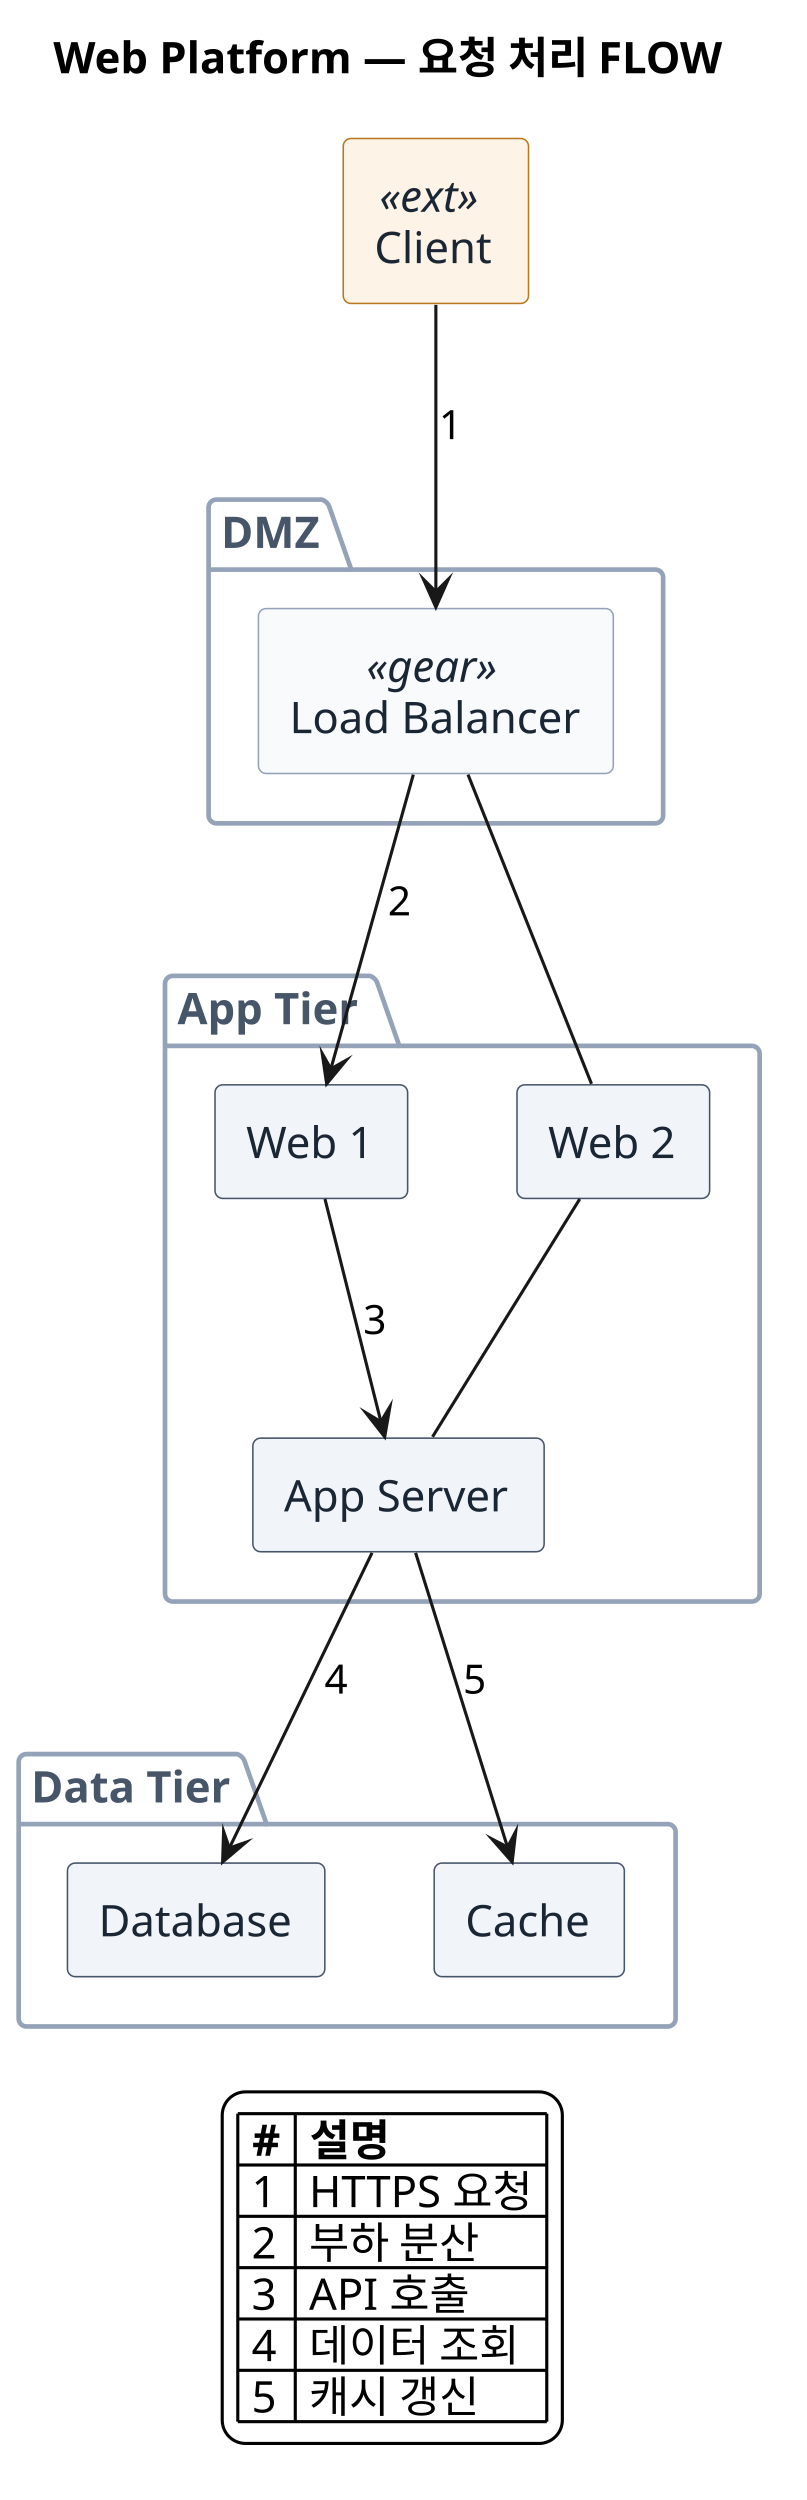
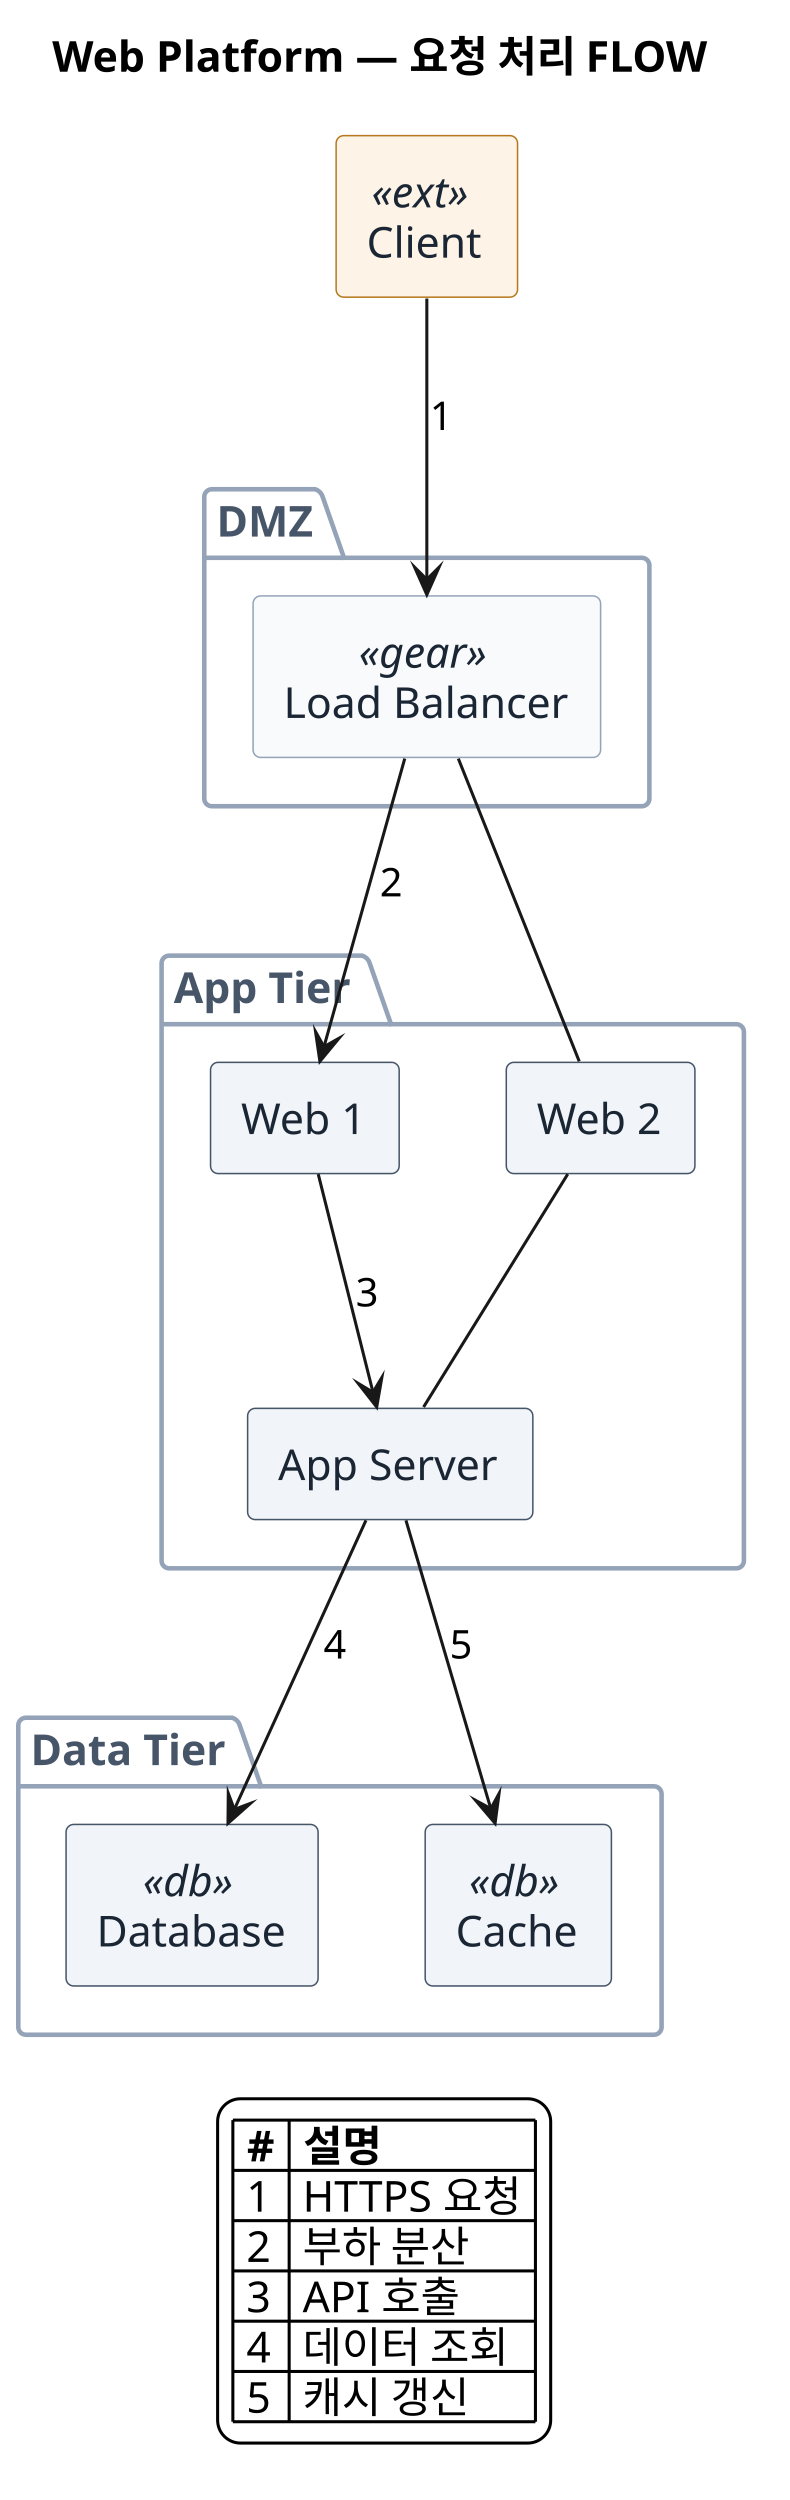
- <svg xmlns="http://www.w3.org/2000/svg" contentStyleType="text/css" data-diagram-type="DESCRIPTION" height="803px" preserveAspectRatio="none" style="width:259px;height:803px;background:#FFFFFF;" version="1.1" viewBox="0 0 259 803" width="259px" zoomAndPan="magnify">
+ <svg xmlns="http://www.w3.org/2000/svg" contentStyleType="text/css" data-diagram-type="DESCRIPTION" height="820px" preserveAspectRatio="none" style="width:259px;height:820px;background:#FFFFFF;" version="1.1" viewBox="0 0 259 820" width="259px" zoomAndPan="magnify">
  <defs />
  <g>
    <g class="title" data-source-line="65">
      <text fill="#000000" font-family="sans-serif" font-size="14" font-weight="700" lengthAdjust="spacing" textLength="217.732" x="17.134" y="23.535">Web Platform — 요청 처리 FLOW</text>
    </g>
    <g class="cluster" data-qualified-name="DMZ" data-source-line="67" id="ent0001">
      <path d="M69.5,160.468 L103.333,160.468 A3.75,3.75 0 0 1 105.833,162.968 L112.833,182.957 L210.5,182.957 A2.5,2.5 0 0 1 213,185.457 L213,261.948 A2.5,2.5 0 0 1 210.5,264.448 L69.5,264.448 A2.5,2.5 0 0 1 67,261.948 L67,162.968 A2.5,2.5 0 0 1 69.5,160.468" fill="none" style="stroke:#94A3B8;stroke-width:1.5;" />
      <line style="stroke:#94A3B8;stroke-width:1.5;" x1="67" x2="112.833" y1="182.957" y2="182.957" />
      <text fill="#475569" font-family="sans-serif" font-size="14" font-weight="700" lengthAdjust="spacing" textLength="32.833" x="71" y="176.003">DMZ</text>
    </g>
    <g class="cluster" data-qualified-name="App Tier" data-source-line="70" id="ent0003">
      <path d="M55.5,313.448 L118.755,313.448 A3.75,3.75 0 0 1 121.255,315.948 L128.255,335.937 L241.5,335.937 A2.5,2.5 0 0 1 244,338.437 L244,511.918 A2.5,2.5 0 0 1 241.5,514.418 L55.5,514.418 A2.5,2.5 0 0 1 53,511.918 L53,315.948 A2.5,2.5 0 0 1 55.5,313.448" fill="none" style="stroke:#94A3B8;stroke-width:1.5;" />
      <line style="stroke:#94A3B8;stroke-width:1.5;" x1="53" x2="128.255" y1="335.937" y2="335.937" />
      <text fill="#475569" font-family="sans-serif" font-size="14" font-weight="700" lengthAdjust="spacing" textLength="62.255" x="57" y="328.983">App Tier</text>
    </g>
    <g class="cluster" data-qualified-name="Data Tier" data-source-line="75" id="ent0007">
-       <path d="M8.5,563.418 L76.13,563.418 A3.75,3.75 0 0 1 78.63,565.918 L85.63,585.907 L214.5,585.907 A2.5,2.5 0 0 1 217,588.407 L217,648.408 A2.5,2.5 0 0 1 214.5,650.908 L8.5,650.908 A2.5,2.5 0 0 1 6,648.408 L6,565.918 A2.5,2.5 0 0 1 8.5,563.418" fill="none" style="stroke:#94A3B8;stroke-width:1.5;" />
+       <path d="M8.5,563.418 L76.13,563.418 A3.75,3.75 0 0 1 78.63,565.918 L85.63,585.907 L214.5,585.907 A2.5,2.5 0 0 1 217,588.407 L217,664.898 A2.5,2.5 0 0 1 214.5,667.398 L8.5,667.398 A2.5,2.5 0 0 1 6,664.898 L6,565.918 A2.5,2.5 0 0 1 8.5,563.418" fill="none" style="stroke:#94A3B8;stroke-width:1.5;" />
      <line style="stroke:#94A3B8;stroke-width:1.5;" x1="6" x2="85.63" y1="585.907" y2="585.907" />
      <text fill="#475569" font-family="sans-serif" font-size="14" font-weight="700" lengthAdjust="spacing" textLength="66.63" x="10" y="578.953">Data Tier</text>
    </g>
    <g class="entity" data-qualified-name="DMZ.lb" data-source-line="68" id="ent0002">
      <rect fill="#F8FAFC" height="52.977" rx="2.5" ry="2.5" style="stroke:#94A3B8;stroke-width:0.5;" width="113.987" x="83.01" y="195.468" />
      <text fill="#1B2635" font-family="sans-serif" font-size="14" font-style="italic" lengthAdjust="spacing" textLength="44.659" x="117.674" y="219.003">«gear»</text>
      <text fill="#1B2635" font-family="sans-serif" font-size="14" lengthAdjust="spacing" textLength="93.987" x="93.01" y="235.492">Load Balancer</text>
    </g>
    <g class="entity" data-qualified-name="App Tier.web1" data-source-line="71" id="ent0004">
      <rect fill="#F1F5F9" height="36.488" rx="2.5" ry="2.5" style="stroke:#475569;stroke-width:0.5;" width="61.87" x="69.06" y="348.448" />
      <text fill="#1B2635" font-family="sans-serif" font-size="14" lengthAdjust="spacing" textLength="41.87" x="79.06" y="371.983">Web 1</text>
    </g>
    <g class="entity" data-qualified-name="App Tier.web2" data-source-line="72" id="ent0005">
      <rect fill="#F1F5F9" height="36.488" rx="2.5" ry="2.5" style="stroke:#475569;stroke-width:0.5;" width="61.87" x="166.06" y="348.448" />
      <text fill="#1B2635" font-family="sans-serif" font-size="14" lengthAdjust="spacing" textLength="41.87" x="176.06" y="371.983">Web 2</text>
    </g>
    <g class="entity" data-qualified-name="App Tier.app1" data-source-line="73" id="ent0006">
-       <rect fill="#F1F5F9" height="36.488" rx="2.5" ry="2.5" style="stroke:#475569;stroke-width:0.5;" width="93.555" x="81.22" y="461.928" />
-       <text fill="#1B2635" font-family="sans-serif" font-size="14" lengthAdjust="spacing" textLength="73.555" x="91.22" y="485.463">App Server</text>
+       <rect fill="#F1F5F9" height="36.488" rx="2.5" ry="2.5" style="stroke:#475569;stroke-width:0.5;" width="93.555" x="81.22" y="461.938" />
+       <text fill="#1B2635" font-family="sans-serif" font-size="14" lengthAdjust="spacing" textLength="73.555" x="91.22" y="485.473">App Server</text>
    </g>
    <g class="entity" data-qualified-name="Data Tier.db" data-source-line="76" id="ent0008">
-       <rect fill="#F1F5F9" height="36.488" rx="2.5" ry="2.5" style="stroke:#475569;stroke-width:0.5;" width="82.665" x="21.67" y="598.418" />
-       <text fill="#1B2635" font-family="sans-serif" font-size="14" lengthAdjust="spacing" textLength="62.665" x="31.67" y="621.953">Database</text>
+       <rect fill="#F1F5F9" height="52.977" rx="2.5" ry="2.5" style="stroke:#475569;stroke-width:0.5;" width="82.665" x="21.67" y="598.418" />
+       <text fill="#1B2635" font-family="sans-serif" font-size="14" font-style="italic" lengthAdjust="spacing" textLength="32.293" x="46.856" y="621.953">«db»</text>
+       <text fill="#1B2635" font-family="sans-serif" font-size="14" lengthAdjust="spacing" textLength="62.665" x="31.67" y="638.442">Database</text>
    </g>
    <g class="entity" data-qualified-name="Data Tier.cache" data-source-line="77" id="ent0009">
-       <rect fill="#F1F5F9" height="36.488" rx="2.5" ry="2.5" style="stroke:#475569;stroke-width:0.5;" width="61.077" x="139.46" y="598.418" />
-       <text fill="#1B2635" font-family="sans-serif" font-size="14" lengthAdjust="spacing" textLength="41.077" x="149.46" y="621.953">Cache</text>
+       <rect fill="#F1F5F9" height="52.977" rx="2.5" ry="2.5" style="stroke:#475569;stroke-width:0.5;" width="61.077" x="139.46" y="598.418" />
+       <text fill="#1B2635" font-family="sans-serif" font-size="14" font-style="italic" lengthAdjust="spacing" textLength="32.293" x="153.852" y="621.953">«db»</text>
+       <text fill="#1B2635" font-family="sans-serif" font-size="14" lengthAdjust="spacing" textLength="41.077" x="149.46" y="638.442">Cache</text>
    </g>
    <g class="entity" data-qualified-name="client" data-source-line="79" id="ent0010">
      <rect fill="#FDF3E7" height="52.977" rx="2.5" ry="2.5" style="stroke:#B7791F;stroke-width:0.5;" width="59.505" x="110.25" y="44.488" />
      <text fill="#1B2635" font-family="sans-serif" font-size="14" font-style="italic" lengthAdjust="spacing" textLength="36.292" x="121.856" y="68.023">«ext»</text>
      <text fill="#1B2635" font-family="sans-serif" font-size="14" lengthAdjust="spacing" textLength="39.505" x="120.25" y="84.512">Client</text>
    </g>
    <g class="link" data-entity-1="ent0002" data-entity-2="ent0005" data-link-type="association" data-source-line="81" id="lnk11">
-       <path d="M150.32,248.798 C161.81,277.558 180.05,323.248 189.99,348.128" fill="none" id="lb-web2" style="stroke:#181818;stroke-width:1;" />
+       <path d="M150.32,248.808 C161.81,277.568 180.05,323.248 189.99,348.128" fill="none" id="lb-web2" style="stroke:#181818;stroke-width:1;" />
    </g>
    <g class="link" data-entity-1="ent0005" data-entity-2="ent0006" data-link-type="association" data-source-line="82" id="lnk12">
      <path d="M186.22,385.108 C173.33,405.928 151.89,440.578 138.93,461.508" fill="none" id="web2-app1" style="stroke:#181818;stroke-width:1;" />
    </g>
    <g class="link" data-entity-1="ent0010" data-entity-2="ent0002" data-link-type="dependency" data-source-line="84" id="lnk13">
-       <path d="M140,97.928 C140,125.188 140,162.808 140,190.048" fill="none" id="client-to-lb" style="stroke:#181818;stroke-width:1;" />
-       <polygon fill="#181818" points="140,195.048,144,186.048,140,190.048,136,186.048,140,195.048" style="stroke:#181818;stroke-width:1;stroke-linejoin:miter;stroke-miterlimit:10;" />
+       <path d="M140,97.928 C140,125.188 140,162.808 140,190.058" fill="none" id="client-to-lb" style="stroke:#181818;stroke-width:1;" />
+       <polygon fill="#181818" points="140,195.058,144,186.058,140,190.058,136,186.058,140,195.058" style="stroke:#181818;stroke-width:1;stroke-linejoin:miter;stroke-miterlimit:10;" />
      <text fill="#000000" font-family="sans-serif" font-size="13" lengthAdjust="spacing" textLength="8.22" x="141" y="141.037">1</text>
    </g>
    <g class="link" data-entity-1="ent0002" data-entity-2="ent0004" data-link-type="dependency" data-source-line="85" id="lnk14">
-       <path d="M132.76,248.798 C124.7,277.558 113.239,318.434 106.269,343.314" fill="none" id="lb-to-web1" style="stroke:#181818;stroke-width:1;" />
+       <path d="M132.76,248.808 C124.7,277.568 113.239,318.434 106.269,343.314" fill="none" id="lb-to-web1" style="stroke:#181818;stroke-width:1;" />
      <polygon fill="#181818" points="104.92,348.128,111.2,340.541,106.269,343.314,103.496,338.383,104.92,348.128" style="stroke:#181818;stroke-width:1;stroke-linejoin:miter;stroke-miterlimit:10;" />
      <text fill="#000000" font-family="sans-serif" font-size="13" lengthAdjust="spacing" textLength="8.22" x="124.58" y="294.017">2</text>
    </g>
    <g class="link" data-entity-1="ent0004" data-entity-2="ent0006" data-link-type="dependency" data-source-line="86" id="lnk15">
      <path d="M104.38,385.108 C109.6,405.928 117.094,435.728 122.344,456.659" fill="none" id="web1-to-app1" style="stroke:#181818;stroke-width:1;" />
      <polygon fill="#181818" points="123.56,461.508,125.25,451.805,122.344,456.659,117.49,453.752,123.56,461.508" style="stroke:#181818;stroke-width:1;stroke-linejoin:miter;stroke-miterlimit:10;" />
-       <text fill="#000000" font-family="sans-serif" font-size="13" lengthAdjust="spacing" textLength="8.22" x="116.68" y="428.497">3</text>
+       <text fill="#000000" font-family="sans-serif" font-size="13" lengthAdjust="spacing" textLength="8.22" x="116.68" y="428.507">3</text>
    </g>
    <g class="link" data-entity-1="ent0006" data-entity-2="ent0008" data-link-type="dependency" data-source-line="87" id="lnk16">
-       <path d="M119.5,498.758 C107.05,524.528 86.136,567.797 73.676,593.577" fill="none" id="app1-to-db" style="stroke:#181818;stroke-width:1;" />
-       <polygon fill="#181818" points="71.5,598.078,79.018,591.716,73.676,593.577,71.815,588.235,71.5,598.078" style="stroke:#181818;stroke-width:1;stroke-linejoin:miter;stroke-miterlimit:10;" />
-       <text fill="#000000" font-family="sans-serif" font-size="13" lengthAdjust="spacing" textLength="8.22" x="104.23" y="543.987">4</text>
+       <path d="M120.03,498.678 C108.71,523.538 89.963,564.708 76.853,593.488" fill="none" id="app1-to-db" style="stroke:#181818;stroke-width:1;" />
+       <polygon fill="#181818" points="74.78,598.038,82.151,591.506,76.853,593.488,74.871,588.19,74.78,598.038" style="stroke:#181818;stroke-width:1;stroke-linejoin:miter;stroke-miterlimit:10;" />
+       <text fill="#000000" font-family="sans-serif" font-size="13" lengthAdjust="spacing" textLength="8.22" x="106.12" y="543.987">4</text>
    </g>
    <g class="link" data-entity-1="ent0006" data-entity-2="ent0009" data-link-type="dependency" data-source-line="88" id="lnk17">
-       <path d="M133.49,498.758 C141.54,524.528 154.97,567.526 163.02,593.306" fill="none" id="app1-to-cache" style="stroke:#181818;stroke-width:1;" />
-       <polygon fill="#181818" points="164.51,598.078,165.646,588.295,163.02,593.306,158.009,590.68,164.51,598.078" style="stroke:#181818;stroke-width:1;stroke-linejoin:miter;stroke-miterlimit:10;" />
-       <text fill="#000000" font-family="sans-serif" font-size="13" lengthAdjust="spacing" textLength="8.22" x="148.74" y="543.987">5</text>
+       <path d="M133.15,498.678 C140.47,523.538 152.508,564.462 160.978,593.242" fill="none" id="app1-to-cache" style="stroke:#181818;stroke-width:1;" />
+       <polygon fill="#181818" points="162.39,598.038,163.686,588.275,160.978,593.242,156.012,590.534,162.39,598.038" style="stroke:#181818;stroke-width:1;stroke-linejoin:miter;stroke-miterlimit:10;" />
+       <text fill="#000000" font-family="sans-serif" font-size="13" lengthAdjust="spacing" textLength="8.22" x="147.49" y="543.987">5</text>
    </g>
    <g class="legend" data-source-line="90">
-       <rect fill="none" height="112.93" rx="7.5" ry="7.5" style="stroke:#000000;stroke-width:1;" width="109.244" x="71.378" y="671.908" />
-       <text fill="#000000" font-family="sans-serif" font-size="14" font-weight="700" lengthAdjust="spacing" textLength="9.235" x="80.992" y="692.443">#</text>
-       <text fill="#000000" font-family="sans-serif" font-size="14" font-weight="700" lengthAdjust="spacing" textLength="24.22" x="99.456" y="692.443">설명</text>
-       <text fill="#000000" font-family="sans-serif" font-size="14" lengthAdjust="spacing" textLength="8.852" x="80.808" y="708.932">1</text>
-       <text fill="#000000" font-family="sans-serif" font-size="14" lengthAdjust="spacing" textLength="71.921" x="99.271" y="708.932">HTTPS 요청</text>
-       <text fill="#000000" font-family="sans-serif" font-size="14" lengthAdjust="spacing" textLength="8.852" x="80.808" y="725.42">2</text>
-       <text fill="#000000" font-family="sans-serif" font-size="14" lengthAdjust="spacing" textLength="52.87" x="99.271" y="725.42">부하 분산</text>
-       <text fill="#000000" font-family="sans-serif" font-size="14" lengthAdjust="spacing" textLength="8.852" x="80.808" y="741.908">3</text>
-       <text fill="#000000" font-family="sans-serif" font-size="14" lengthAdjust="spacing" textLength="50.08" x="99.271" y="741.908">API 호출</text>
-       <text fill="#000000" font-family="sans-serif" font-size="14" lengthAdjust="spacing" textLength="8.852" x="80.808" y="758.397">4</text>
-       <text fill="#000000" font-family="sans-serif" font-size="14" lengthAdjust="spacing" textLength="64.98" x="99.271" y="758.397">데이터 조회</text>
-       <text fill="#000000" font-family="sans-serif" font-size="14" lengthAdjust="spacing" textLength="8.852" x="80.808" y="774.885">5</text>
-       <text fill="#000000" font-family="sans-serif" font-size="14" lengthAdjust="spacing" textLength="52.87" x="99.271" y="774.885">캐시 갱신</text>
-       <line style="stroke:#000000;stroke-width:1;" x1="76.378" x2="175.622" y1="678.908" y2="678.908" />
-       <line style="stroke:#000000;stroke-width:1;" x1="76.378" x2="175.622" y1="695.397" y2="695.397" />
-       <line style="stroke:#000000;stroke-width:1;" x1="76.378" x2="175.622" y1="711.885" y2="711.885" />
-       <line style="stroke:#000000;stroke-width:1;" x1="76.378" x2="175.622" y1="728.373" y2="728.373" />
-       <line style="stroke:#000000;stroke-width:1;" x1="76.378" x2="175.622" y1="744.861" y2="744.861" />
-       <line style="stroke:#000000;stroke-width:1;" x1="76.378" x2="175.622" y1="761.35" y2="761.35" />
-       <line style="stroke:#000000;stroke-width:1;" x1="76.378" x2="175.622" y1="777.838" y2="777.838" />
-       <line style="stroke:#000000;stroke-width:1;" x1="76.378" x2="76.378" y1="678.908" y2="777.838" />
-       <line style="stroke:#000000;stroke-width:1;" x1="94.842" x2="94.842" y1="678.908" y2="777.838" />
-       <line style="stroke:#000000;stroke-width:1;" x1="175.622" x2="175.622" y1="678.908" y2="777.838" />
+       <rect fill="none" height="112.93" rx="7.5" ry="7.5" style="stroke:#000000;stroke-width:1;" width="109.244" x="71.378" y="688.398" />
+       <text fill="#000000" font-family="sans-serif" font-size="14" font-weight="700" lengthAdjust="spacing" textLength="9.235" x="80.992" y="708.933">#</text>
+       <text fill="#000000" font-family="sans-serif" font-size="14" font-weight="700" lengthAdjust="spacing" textLength="24.22" x="99.456" y="708.933">설명</text>
+       <text fill="#000000" font-family="sans-serif" font-size="14" lengthAdjust="spacing" textLength="8.852" x="80.808" y="725.422">1</text>
+       <text fill="#000000" font-family="sans-serif" font-size="14" lengthAdjust="spacing" textLength="71.921" x="99.271" y="725.422">HTTPS 요청</text>
+       <text fill="#000000" font-family="sans-serif" font-size="14" lengthAdjust="spacing" textLength="8.852" x="80.808" y="741.91">2</text>
+       <text fill="#000000" font-family="sans-serif" font-size="14" lengthAdjust="spacing" textLength="52.87" x="99.271" y="741.91">부하 분산</text>
+       <text fill="#000000" font-family="sans-serif" font-size="14" lengthAdjust="spacing" textLength="8.852" x="80.808" y="758.398">3</text>
+       <text fill="#000000" font-family="sans-serif" font-size="14" lengthAdjust="spacing" textLength="50.08" x="99.271" y="758.398">API 호출</text>
+       <text fill="#000000" font-family="sans-serif" font-size="14" lengthAdjust="spacing" textLength="8.852" x="80.808" y="774.887">4</text>
+       <text fill="#000000" font-family="sans-serif" font-size="14" lengthAdjust="spacing" textLength="64.98" x="99.271" y="774.887">데이터 조회</text>
+       <text fill="#000000" font-family="sans-serif" font-size="14" lengthAdjust="spacing" textLength="8.852" x="80.808" y="791.375">5</text>
+       <text fill="#000000" font-family="sans-serif" font-size="14" lengthAdjust="spacing" textLength="52.87" x="99.271" y="791.375">캐시 갱신</text>
+       <line style="stroke:#000000;stroke-width:1;" x1="76.378" x2="175.622" y1="695.398" y2="695.398" />
+       <line style="stroke:#000000;stroke-width:1;" x1="76.378" x2="175.622" y1="711.887" y2="711.887" />
+       <line style="stroke:#000000;stroke-width:1;" x1="76.378" x2="175.622" y1="728.375" y2="728.375" />
+       <line style="stroke:#000000;stroke-width:1;" x1="76.378" x2="175.622" y1="744.863" y2="744.863" />
+       <line style="stroke:#000000;stroke-width:1;" x1="76.378" x2="175.622" y1="761.351" y2="761.351" />
+       <line style="stroke:#000000;stroke-width:1;" x1="76.378" x2="175.622" y1="777.84" y2="777.84" />
+       <line style="stroke:#000000;stroke-width:1;" x1="76.378" x2="175.622" y1="794.328" y2="794.328" />
+       <line style="stroke:#000000;stroke-width:1;" x1="76.378" x2="76.378" y1="695.398" y2="794.328" />
+       <line style="stroke:#000000;stroke-width:1;" x1="94.842" x2="94.842" y1="695.398" y2="794.328" />
+       <line style="stroke:#000000;stroke-width:1;" x1="175.622" x2="175.622" y1="695.398" y2="794.328" />
    </g>
  </g>
</svg>
